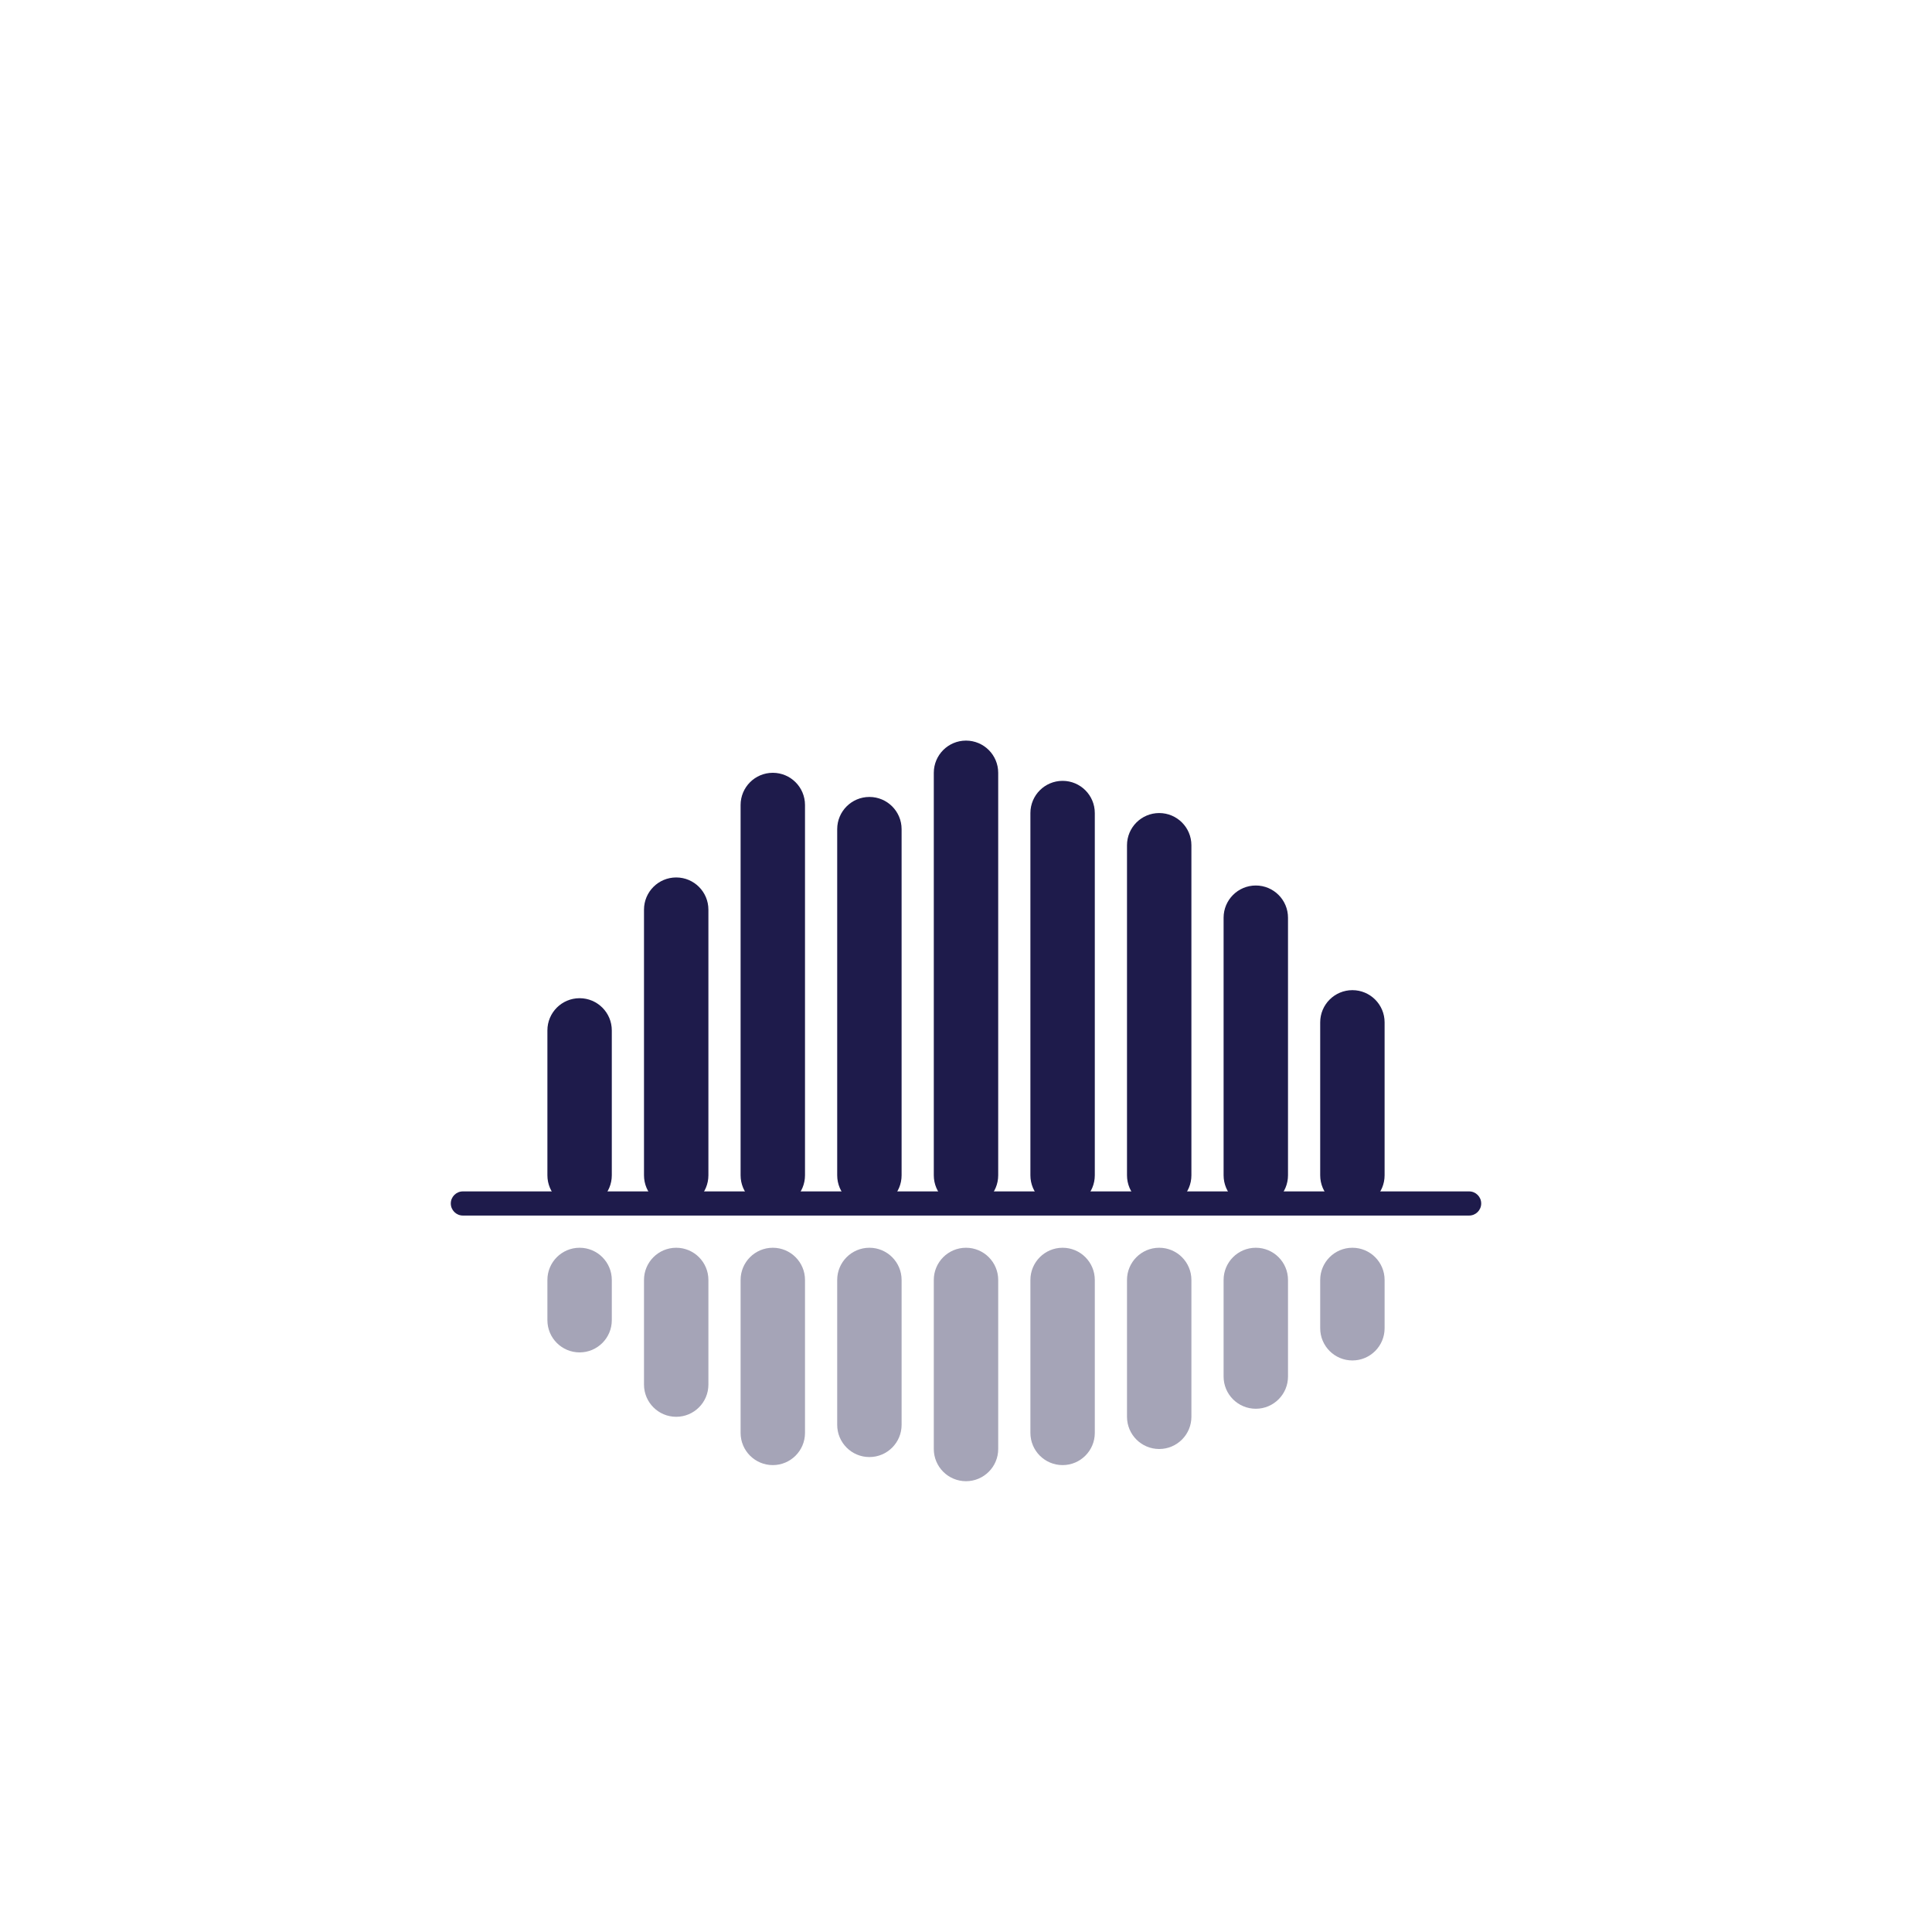
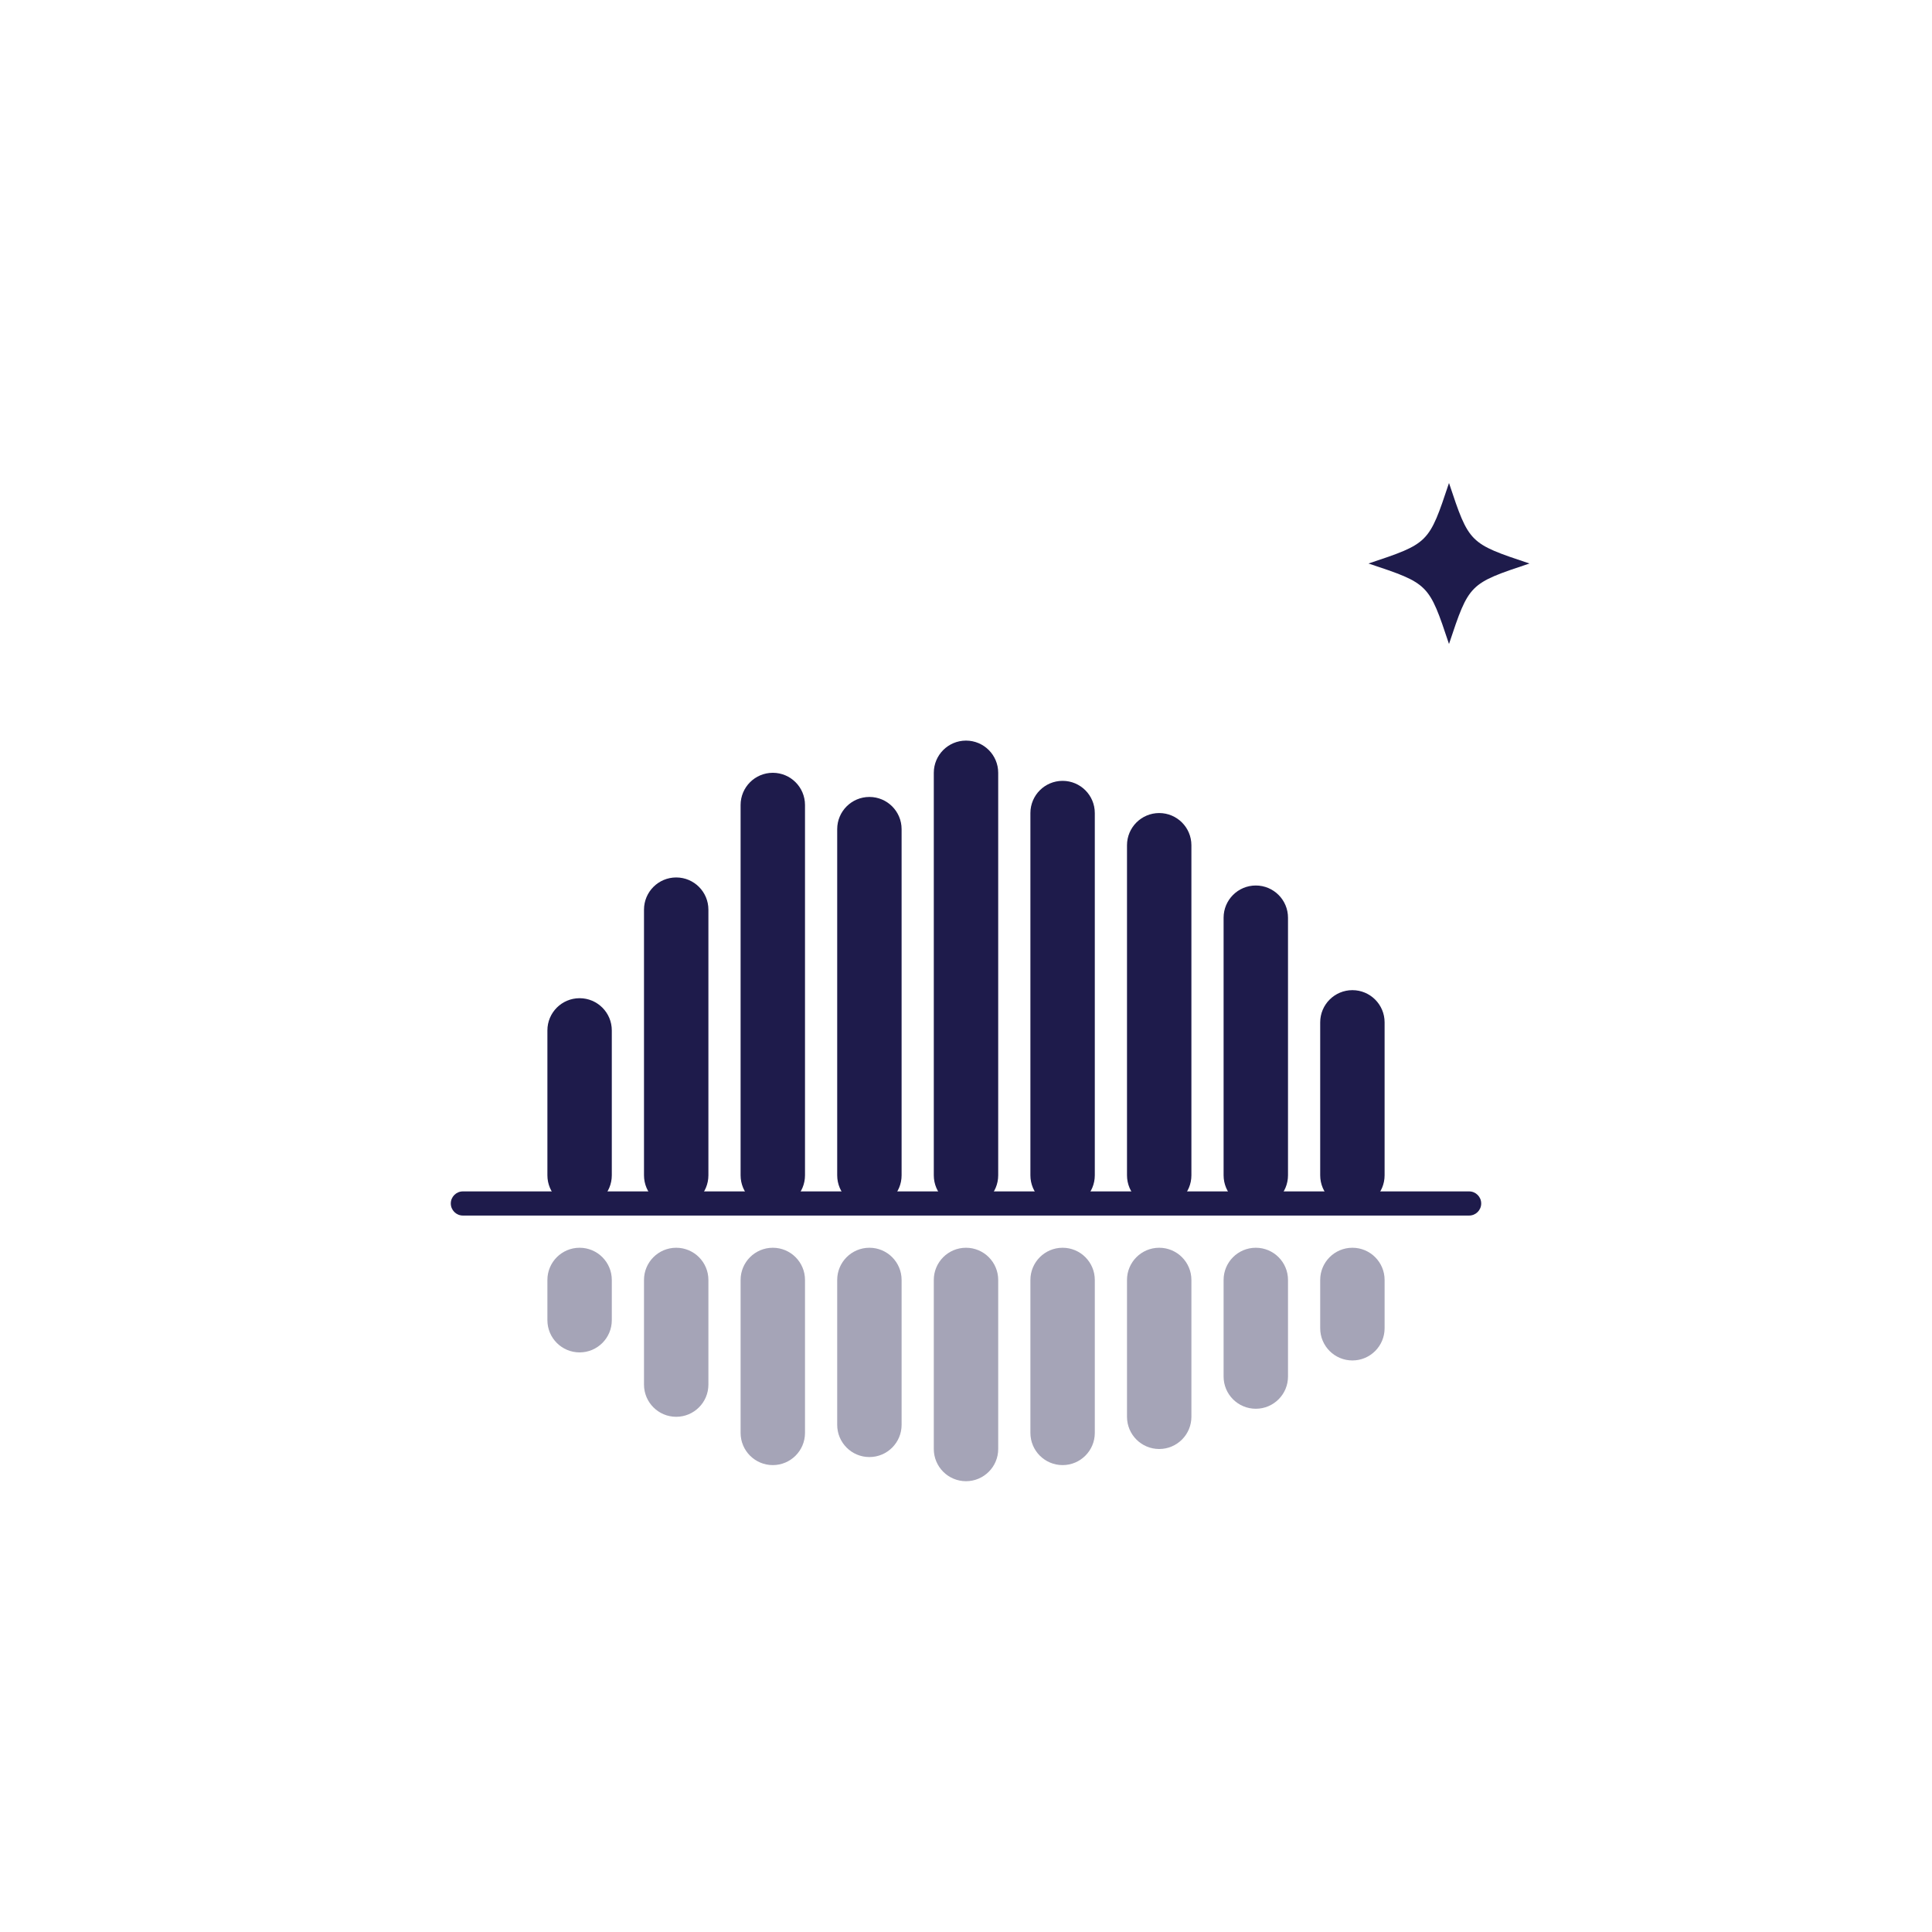
<svg xmlns="http://www.w3.org/2000/svg" viewBox="0 0 240 240" width="240" height="240" role="img" aria-label="Hespera" style="color:#1e1b4b">
+   <path d="M180,60 C182.5,67.5 182.5,67.5 190,70 C182.5,72.5 182.5,72.5 180,80 C177.5,72.5 177.5,72.5 170,70 C177.5,67.5 177.5,67.5 180,60 Z" fill="currentColor" />
  <g fill="currentColor">
    <rect x="68" y="124" width="8" height="26" rx="4" />
    <rect x="80" y="109" width="8" height="41" rx="4" />
    <rect x="92" y="96" width="8" height="54" rx="4" />
    <rect x="104" y="99" width="8" height="51" rx="4" />
    <rect x="116" y="92" width="8" height="58" rx="4" />
    <rect x="128" y="97" width="8" height="53" rx="4" />
    <rect x="140" y="101" width="8" height="49" rx="4" />
    <rect x="152" y="110" width="8" height="40" rx="4" />
    <rect x="164" y="123" width="8" height="27" rx="4" />
  </g>
  <rect x="56" y="148" width="128" height="3" rx="1.5" fill="currentColor" />
  <g fill="currentColor" opacity=".4">
    <rect x="68" y="155" width="8" height="13" rx="4" />
    <rect x="80" y="155" width="8" height="21" rx="4" />
    <rect x="92" y="155" width="8" height="27" rx="4" />
    <rect x="104" y="155" width="8" height="26" rx="4" />
    <rect x="116" y="155" width="8" height="29" rx="4" />
    <rect x="128" y="155" width="8" height="27" rx="4" />
    <rect x="140" y="155" width="8" height="25" rx="4" />
    <rect x="152" y="155" width="8" height="20" rx="4" />
    <rect x="164" y="155" width="8" height="14" rx="4" />
  </g>
</svg>
